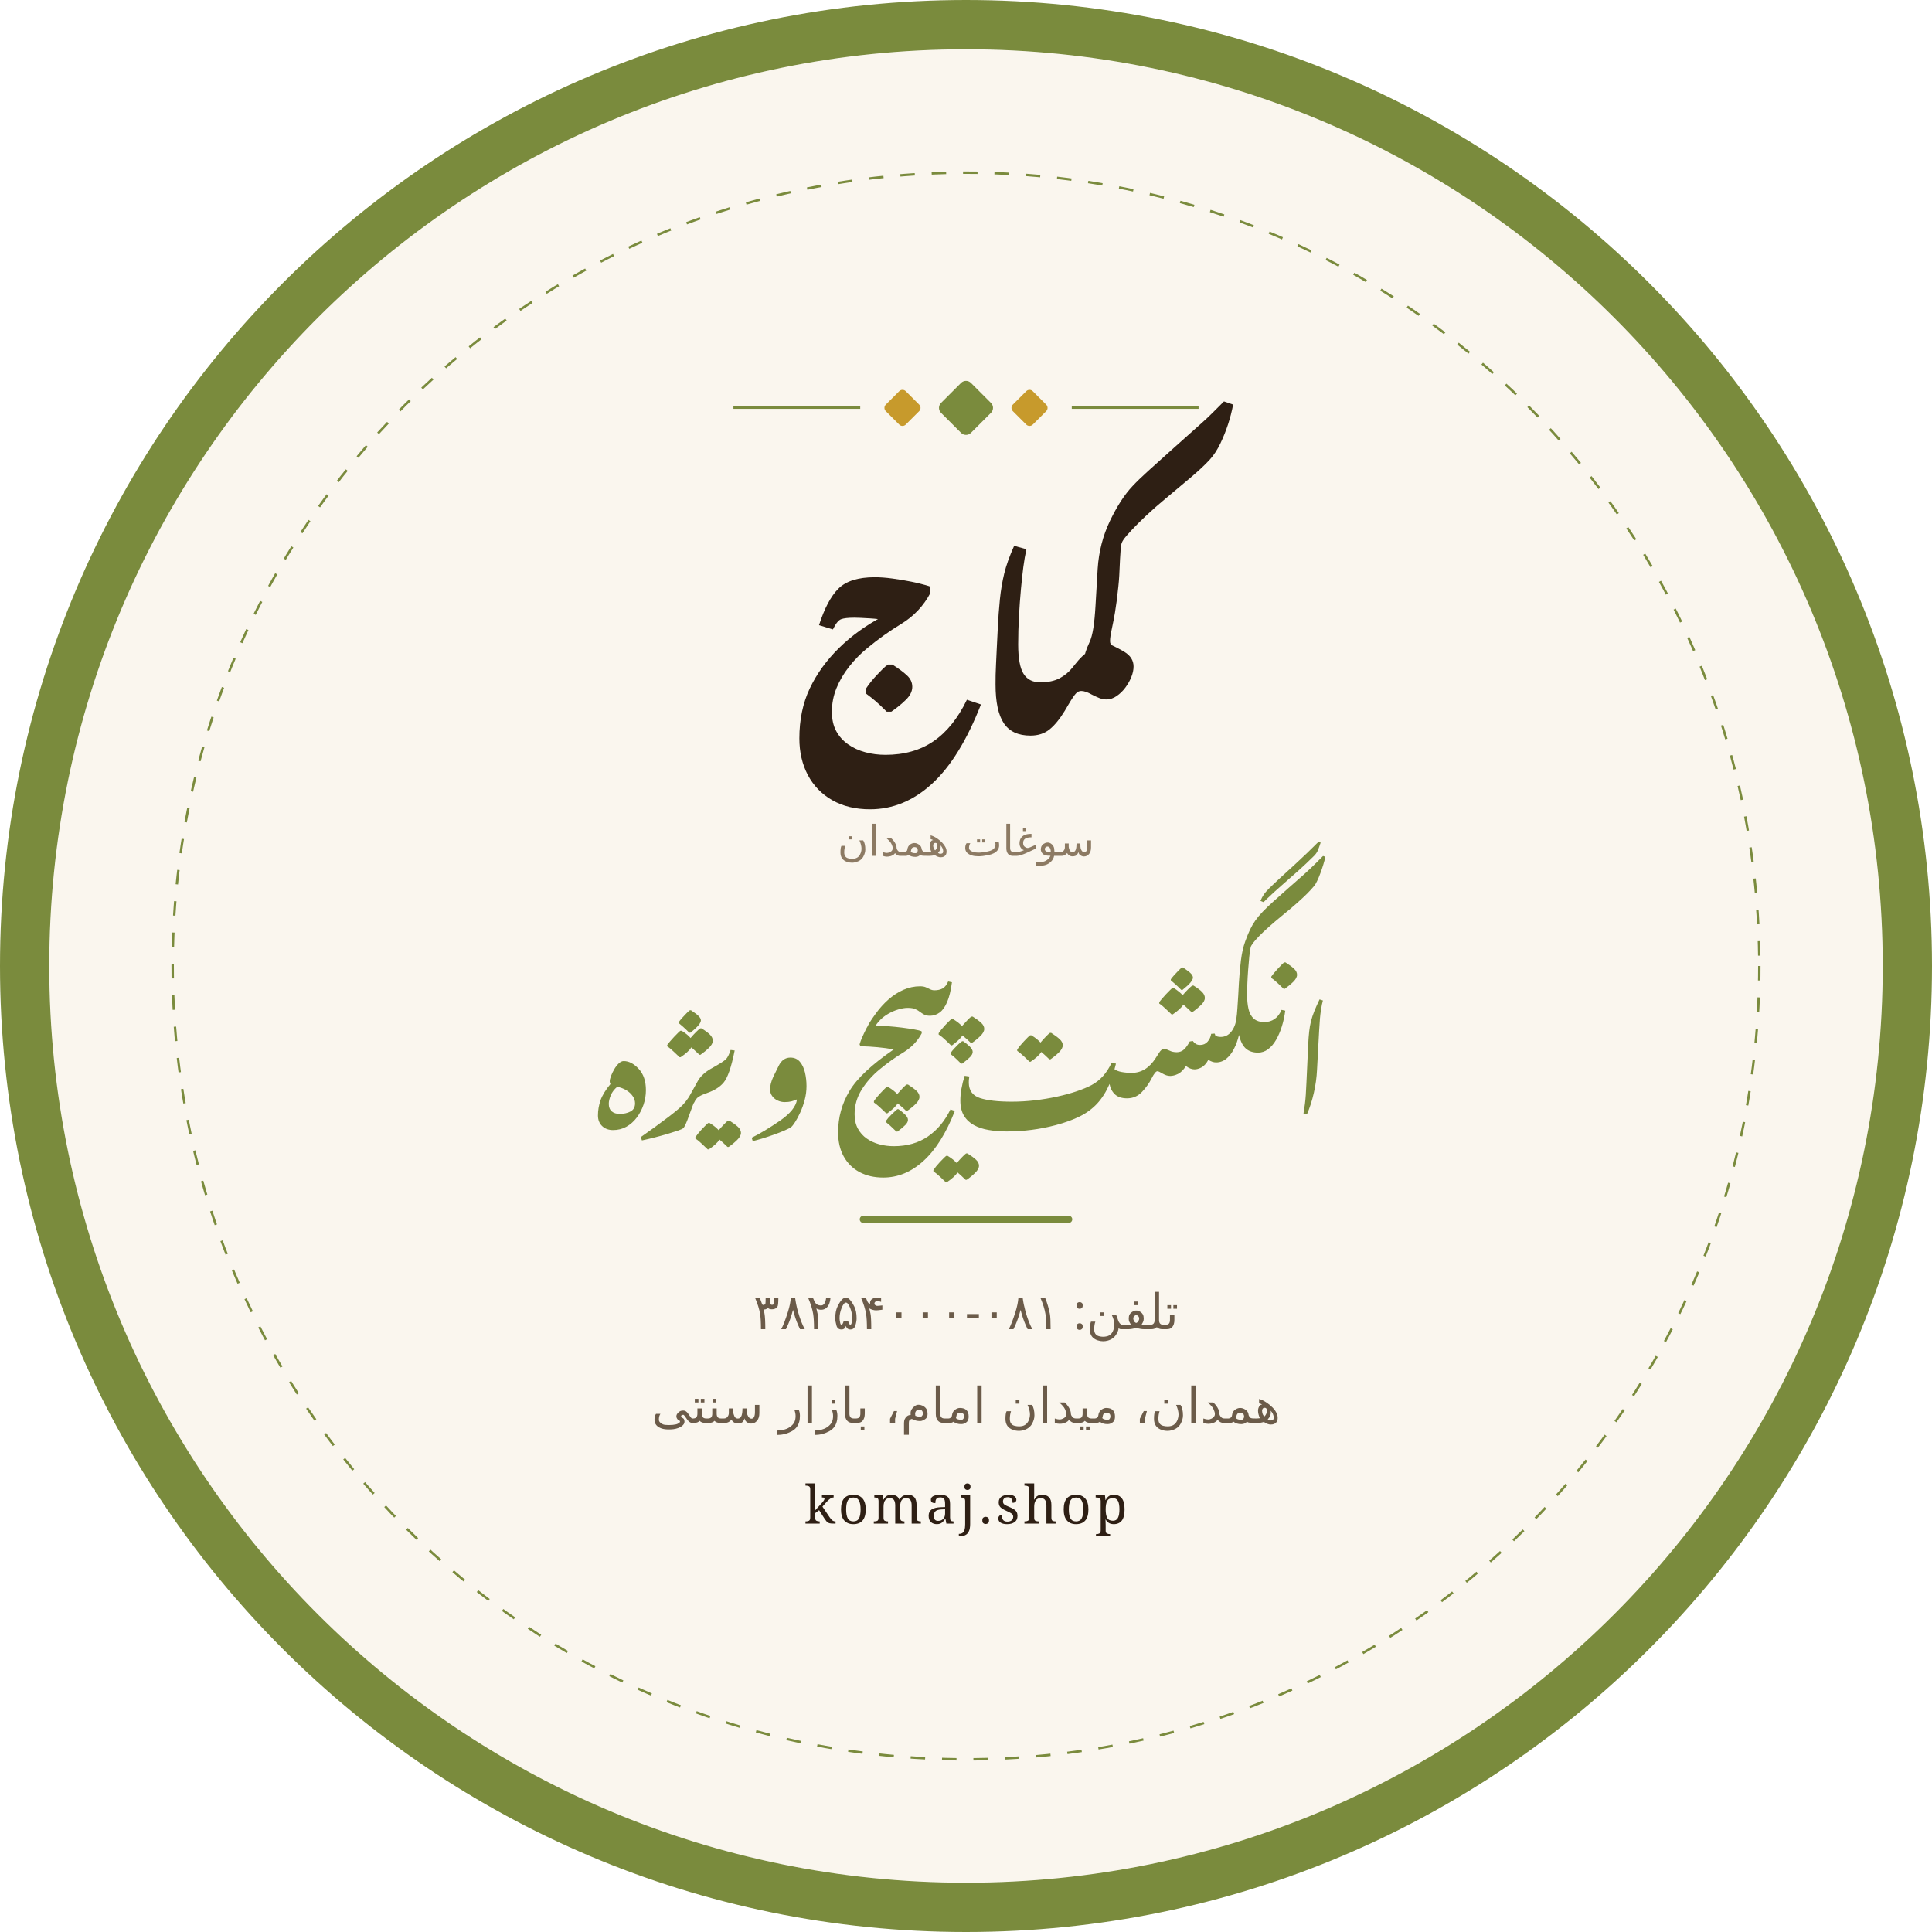
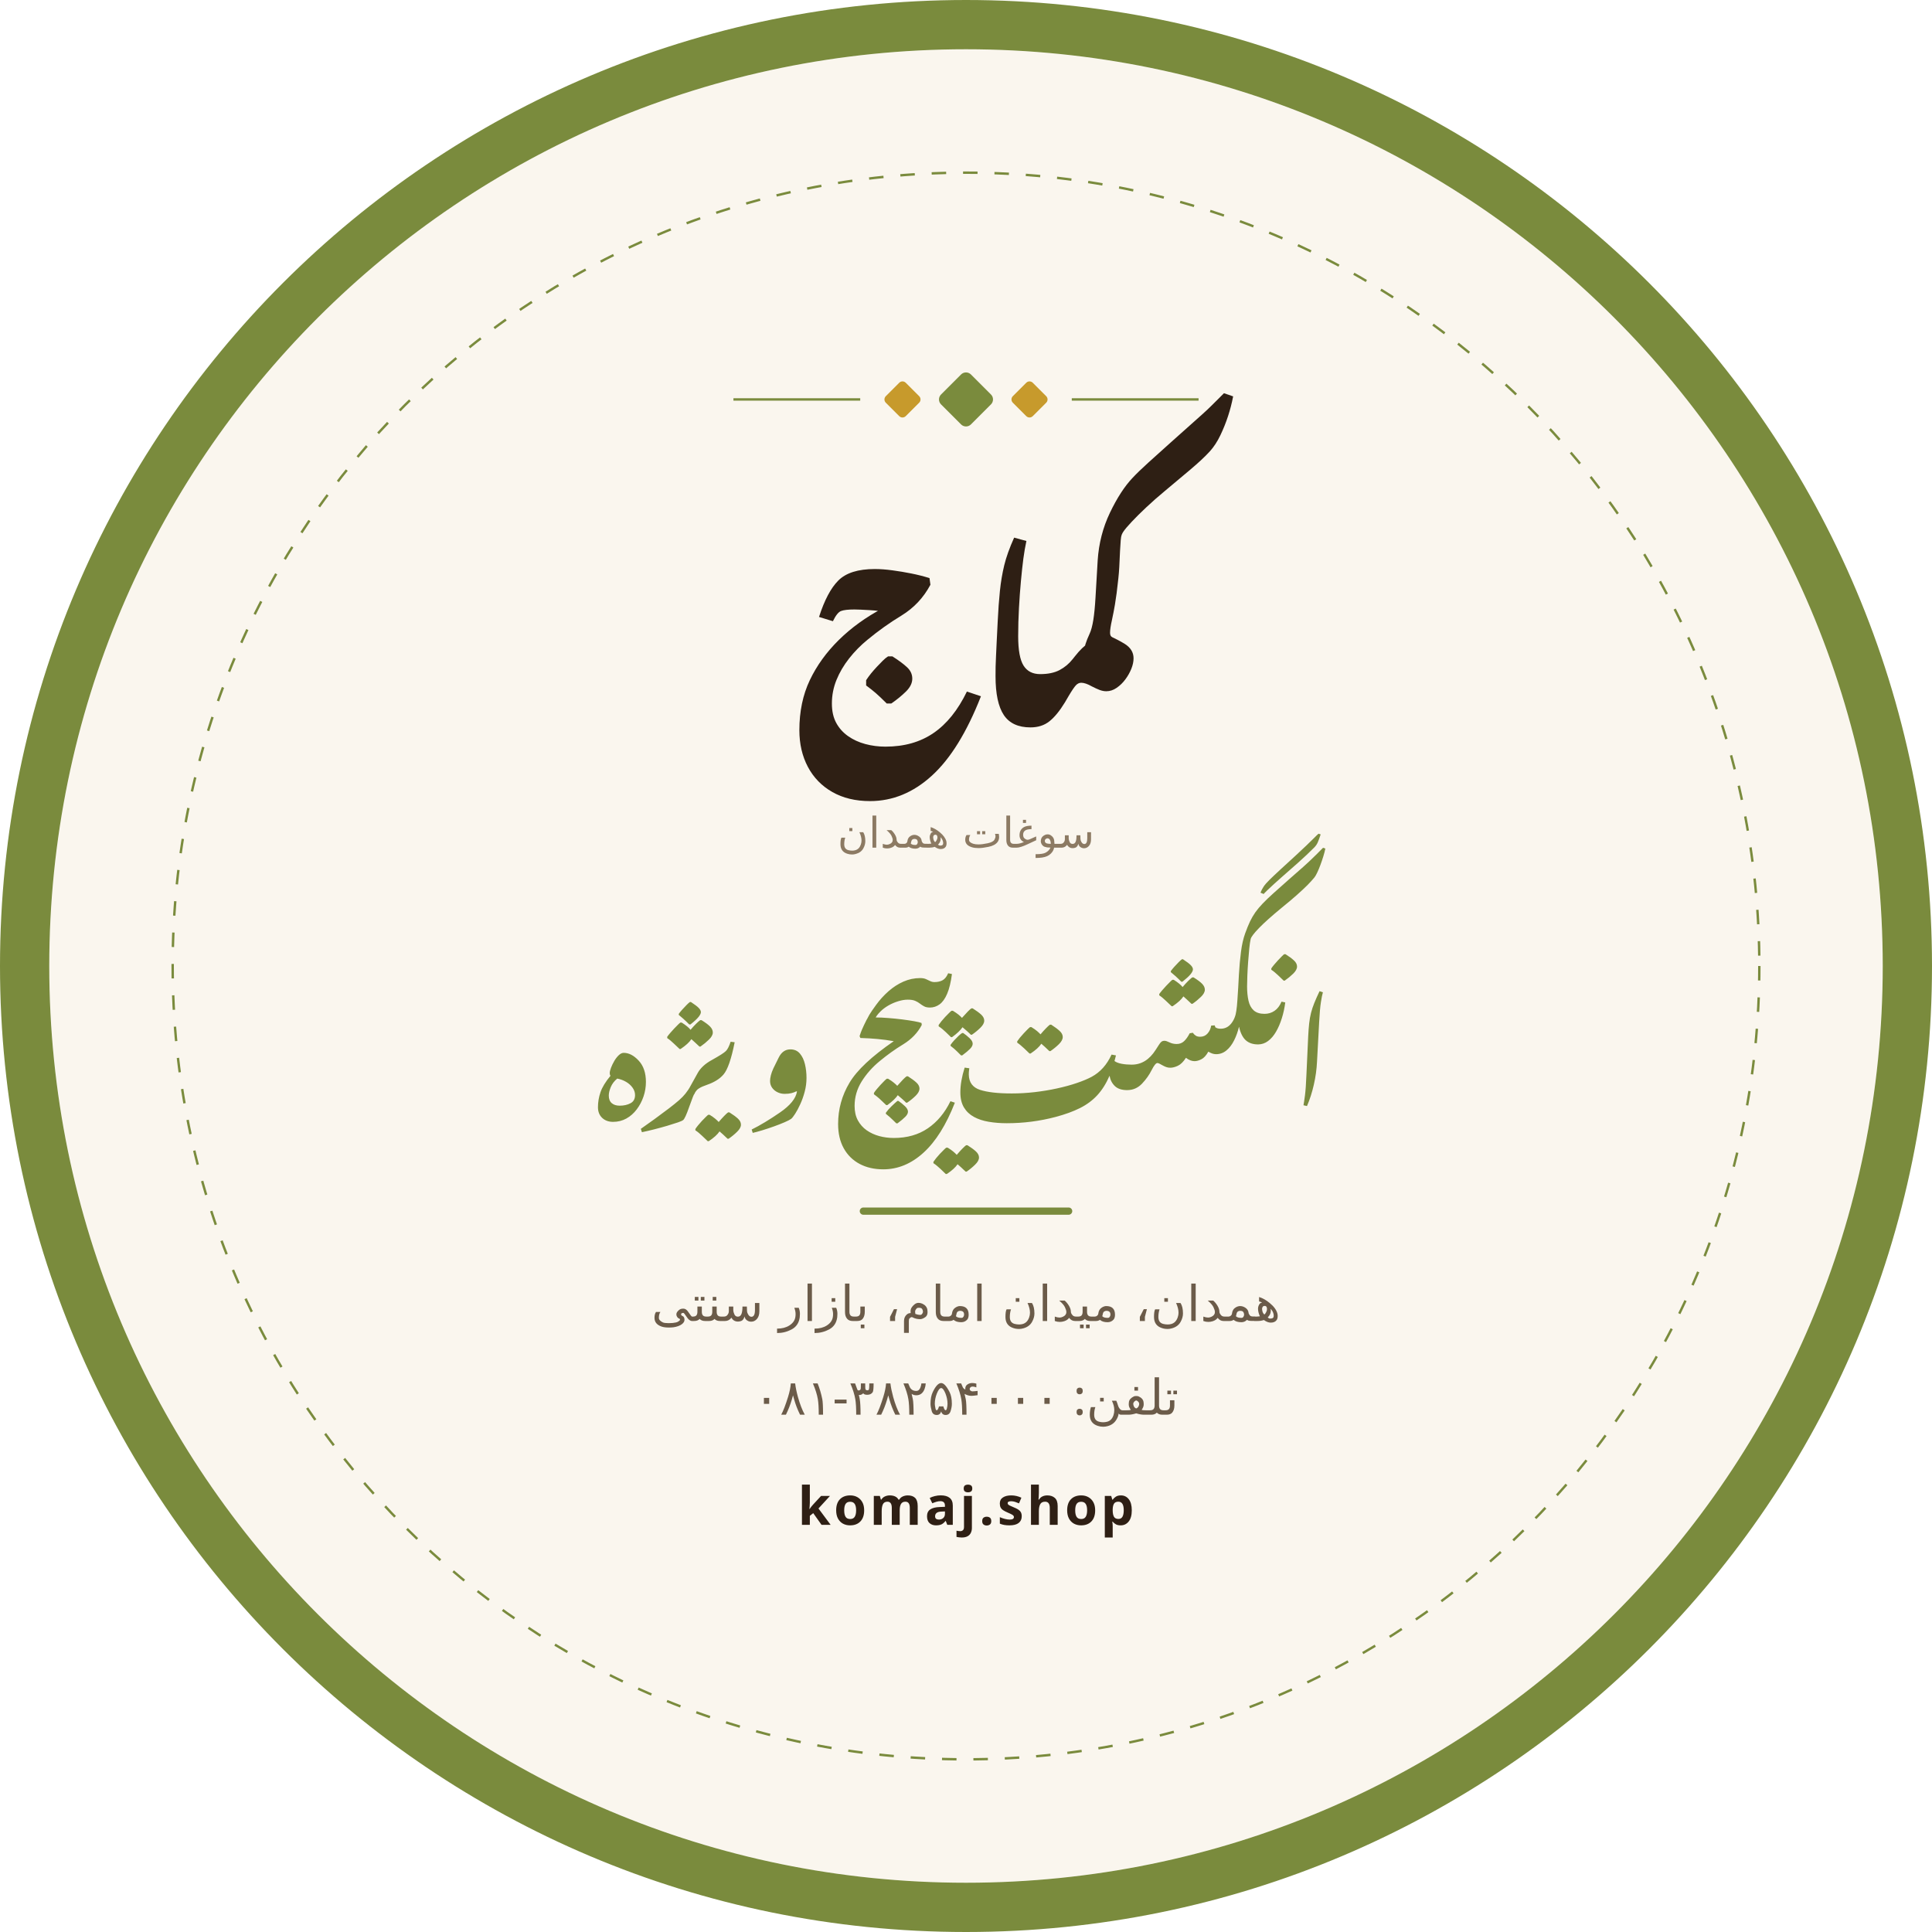
<svg xmlns="http://www.w3.org/2000/svg" width="200mm" height="200mm" viewBox="0 0 800 800">
  <circle cx="400.0" cy="400.0" r="379.6" fill="#FAF6EE" />
  <circle cx="400.0" cy="400.0" r="389.8" fill="none" stroke="#7A8B3D" stroke-width="20.4" />
  <circle cx="400.0" cy="400.0" r="328.5" fill="none" stroke="#7A8B3D" stroke-width="1" stroke-dasharray="6 7" />
-   <rect x="303.7" y="168.3" width="52.5" height="1.0" fill="#7A8B3D" />
-   <rect x="443.8" y="168.3" width="52.5" height="1.0" fill="#7A8B3D" />
-   <rect x="-5.84" y="-5.84" width="11.68" height="11.68" fill="#C79A2C" rx="1.9" transform="translate(373.7,168.9) rotate(45)" />
-   <rect x="-8.76" y="-8.76" width="17.52" height="17.52" fill="#7A8B3D" rx="2.9" transform="translate(400.0,168.9) rotate(45)" />
-   <rect x="-5.84" y="-5.84" width="11.68" height="11.68" fill="#C79A2C" rx="1.9" transform="translate(426.3,168.9) rotate(45)" />
-   <text x="400.0" y="304.6" text-anchor="middle" font-family="'Noto Nastaliq Urdu', serif" font-size="81.8" fill="#2E1F14" font-weight="700" direction="rtl">کماج</text>
-   <text x="400.0" y="354.4" text-anchor="middle" font-family="'Vazirmatn', sans-serif" font-size="17.5" fill="#8C7A63" direction="rtl">سوغات همدان</text>
-   <text x="400.0" y="467.0" text-anchor="middle" font-family="'Noto Nastaliq Urdu', serif" font-size="55.5" fill="#7A8B3D" font-weight="600" direction="rtl">انگشت‌پیچ ویژه</text>
-   <rect x="356.0" y="503.4" width="88.0" height="3.0" fill="#7A8B3D" rx="1.5" />
-   <text x="400.0" y="550.4" text-anchor="middle" font-family="'Vazirmatn', sans-serif" font-size="20.4" fill="#6B5B49" direction="rtl">تلفن: ۰۸۱-۳۸۲۵۴۰۰۰</text>
-   <text x="400.0" y="589.2" text-anchor="middle" font-family="'Vazirmatn', sans-serif" font-size="20.4" fill="#6B5B49" direction="rtl">همدان، میدان امام، بازار سنتی</text>
-   <text x="400.0" y="630.9" text-anchor="middle" font-family="'Marcellus', serif" font-size="21.9" fill="#2E1F14" letter-spacing="1.53">komaj.shop</text>
+   <rect x="443.8" y="164.9" width="52.5" height="1.0" fill="#7A8B3D" />
+   <rect x="303.7" y="164.9" width="52.5" height="1.0" fill="#7A8B3D" />
+   <rect x="-5.84" y="-5.84" width="11.68" height="11.68" fill="#C79A2C" rx="1.9" transform="translate(426.3,165.4) rotate(45)" />
+   <rect x="-8.76" y="-8.76" width="17.52" height="17.52" fill="#7A8B3D" rx="2.9" transform="translate(400.0,165.4) rotate(45)" />
+   <rect x="-5.84" y="-5.84" width="11.68" height="11.68" fill="#C79A2C" rx="1.9" transform="translate(373.7,165.4) rotate(45)" />
+   <text x="400.0" y="301.2" text-anchor="middle" font-family="'Noto Nastaliq Urdu', serif" font-size="81.8" fill="#2E1F14" font-weight="700" direction="rtl">کماج</text>
+   <text x="400.0" y="351.0" text-anchor="middle" font-family="'Vazirmatn', sans-serif" font-size="17.5" fill="#8C7A63" direction="rtl">سوغات همدان</text>
+   <text x="400.0" y="463.6" text-anchor="middle" font-family="'Noto Nastaliq Urdu', serif" font-size="55.5" fill="#7A8B3D" font-weight="600" direction="rtl">انگشت‌پیچ ویژه</text>
+   <rect x="356.0" y="500.0" width="88.0" height="3.0" fill="#7A8B3D" rx="1.5" />
+   <text x="400.0" y="585.8" text-anchor="middle" font-family="'Vazirmatn', sans-serif" font-size="20.4" fill="#6B5B49" direction="rtl">تلفن: ⁦۰۸۱-۳۸۲۵۴۰۰۰⁩</text>
+   <text x="400.0" y="547.0" text-anchor="middle" font-family="'Vazirmatn', sans-serif" font-size="20.4" fill="#6B5B49" direction="rtl">همدان، میدان امام، بازار سنتی</text>
+   <text x="400.0" y="631.4" text-anchor="middle" font-family="'Vazirmatn', sans-serif" font-size="21.9" fill="#2E1F14" font-weight="600" letter-spacing="1.31">komaj.shop</text>
</svg>
